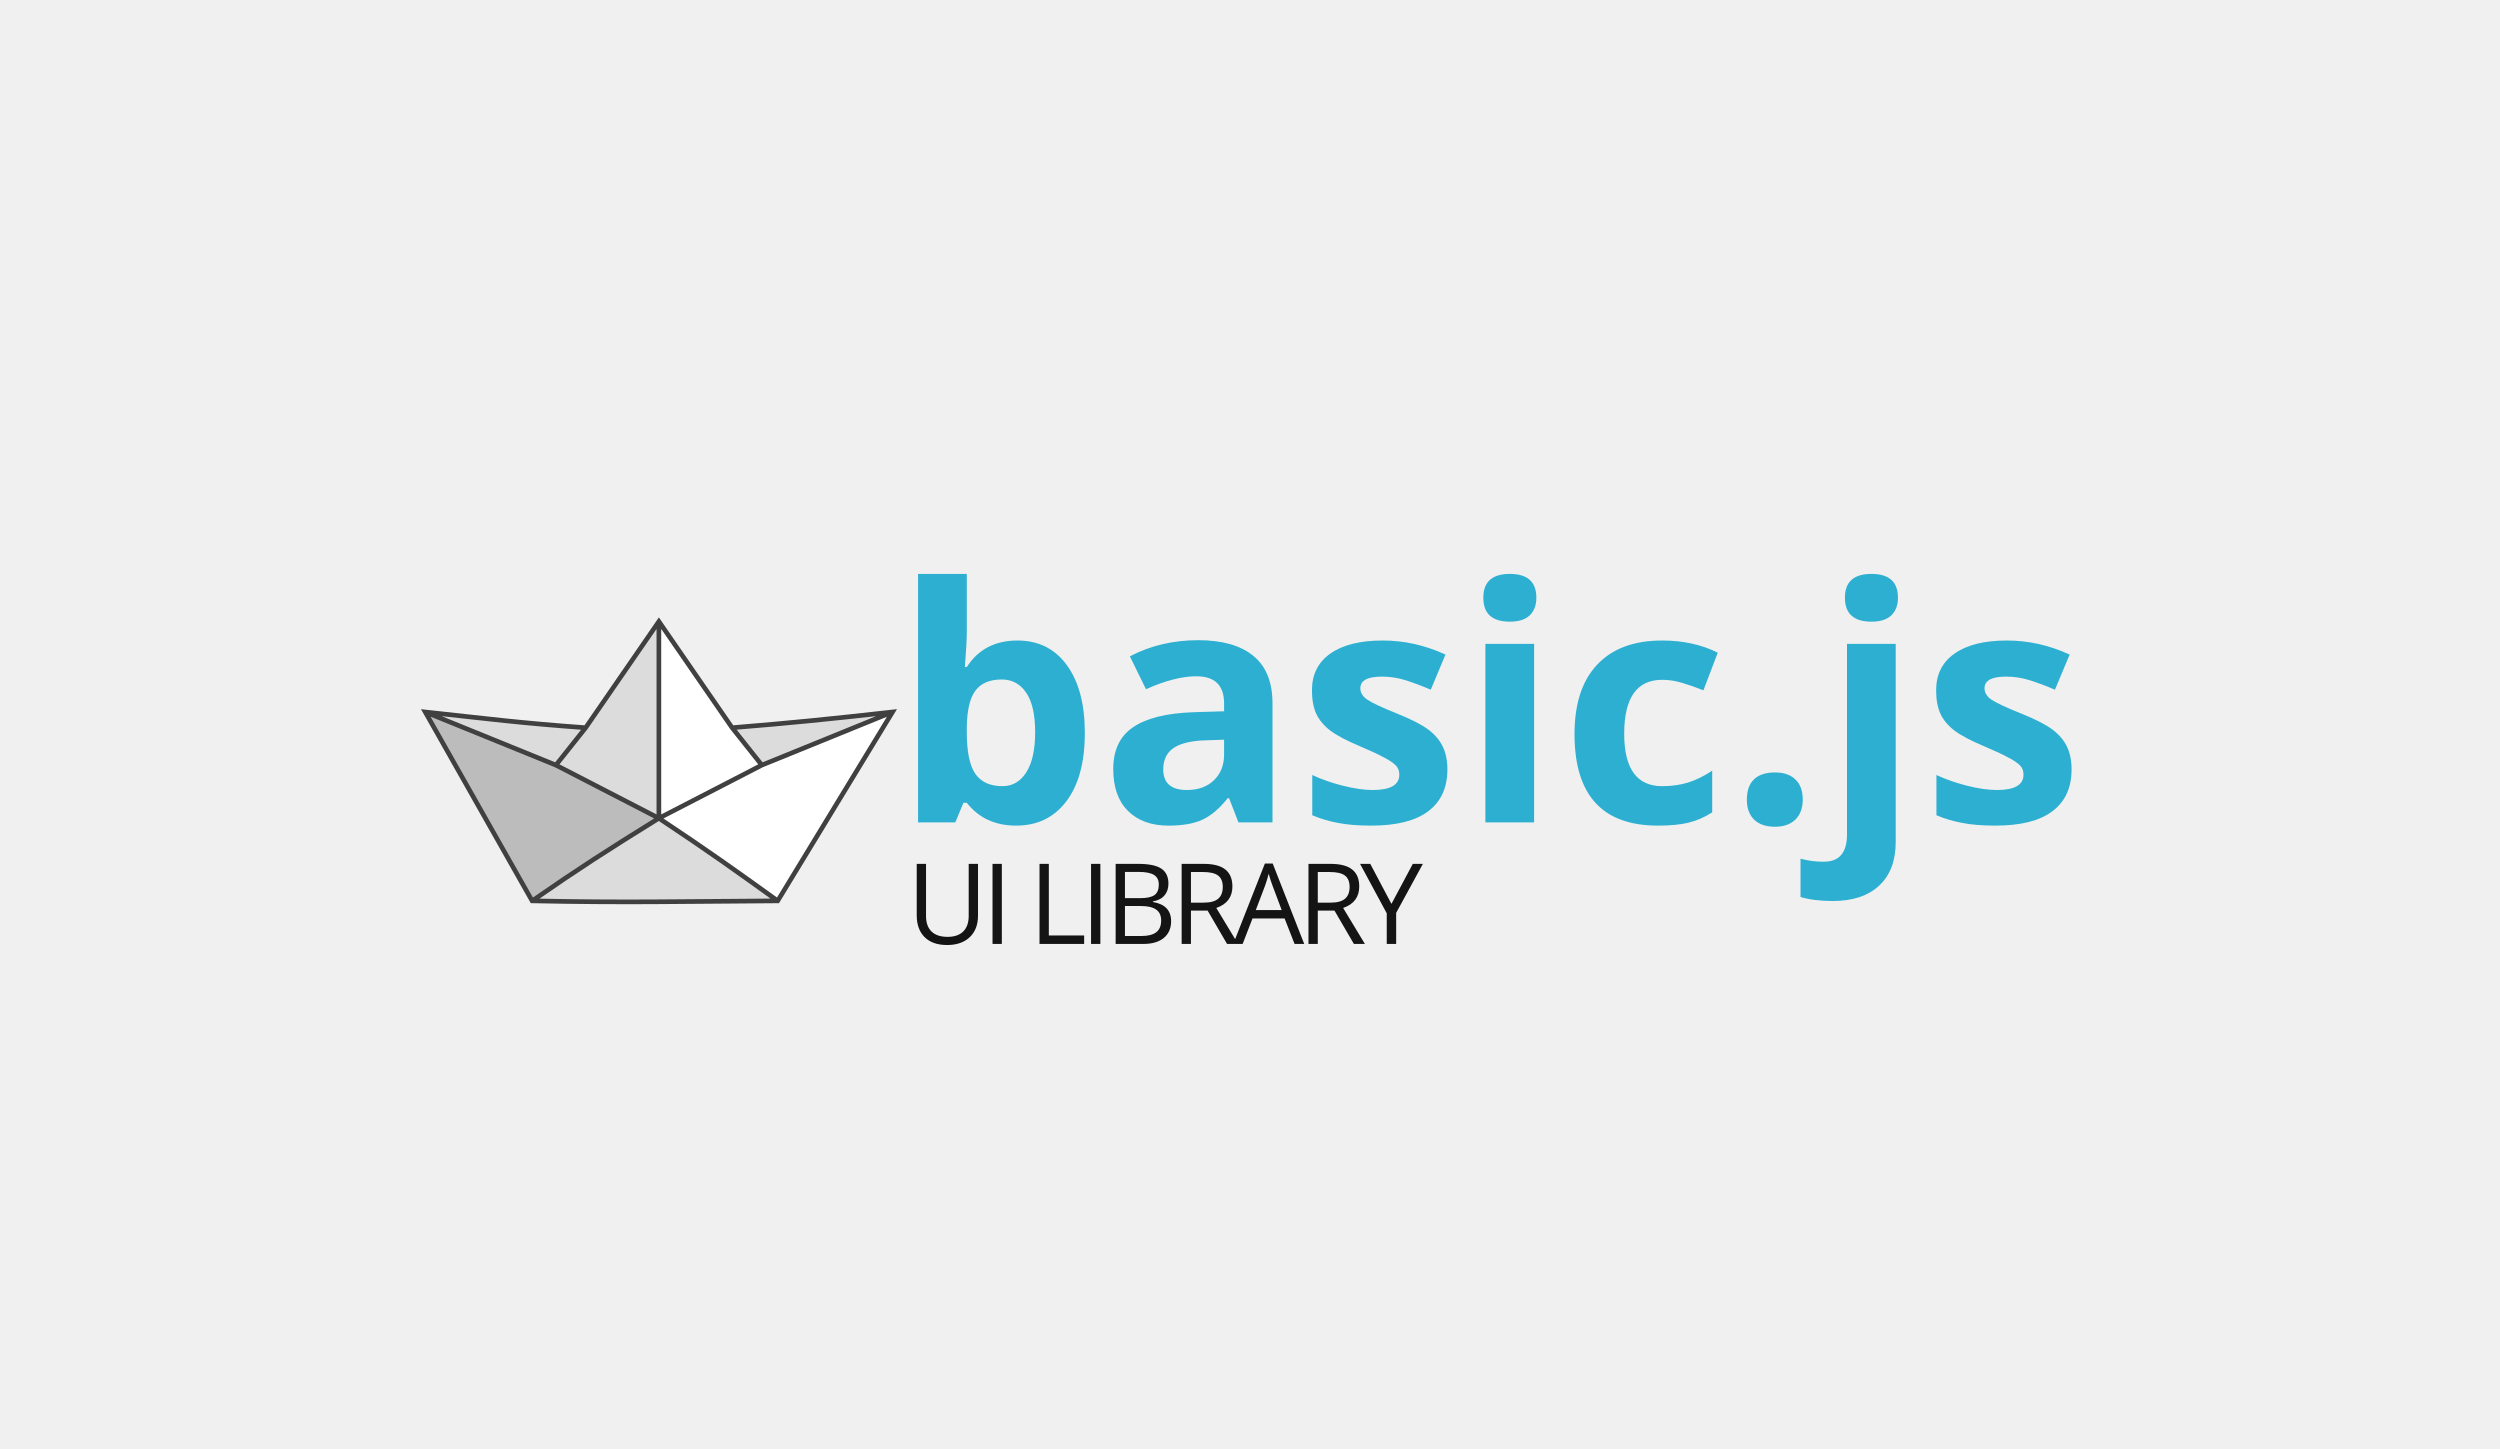
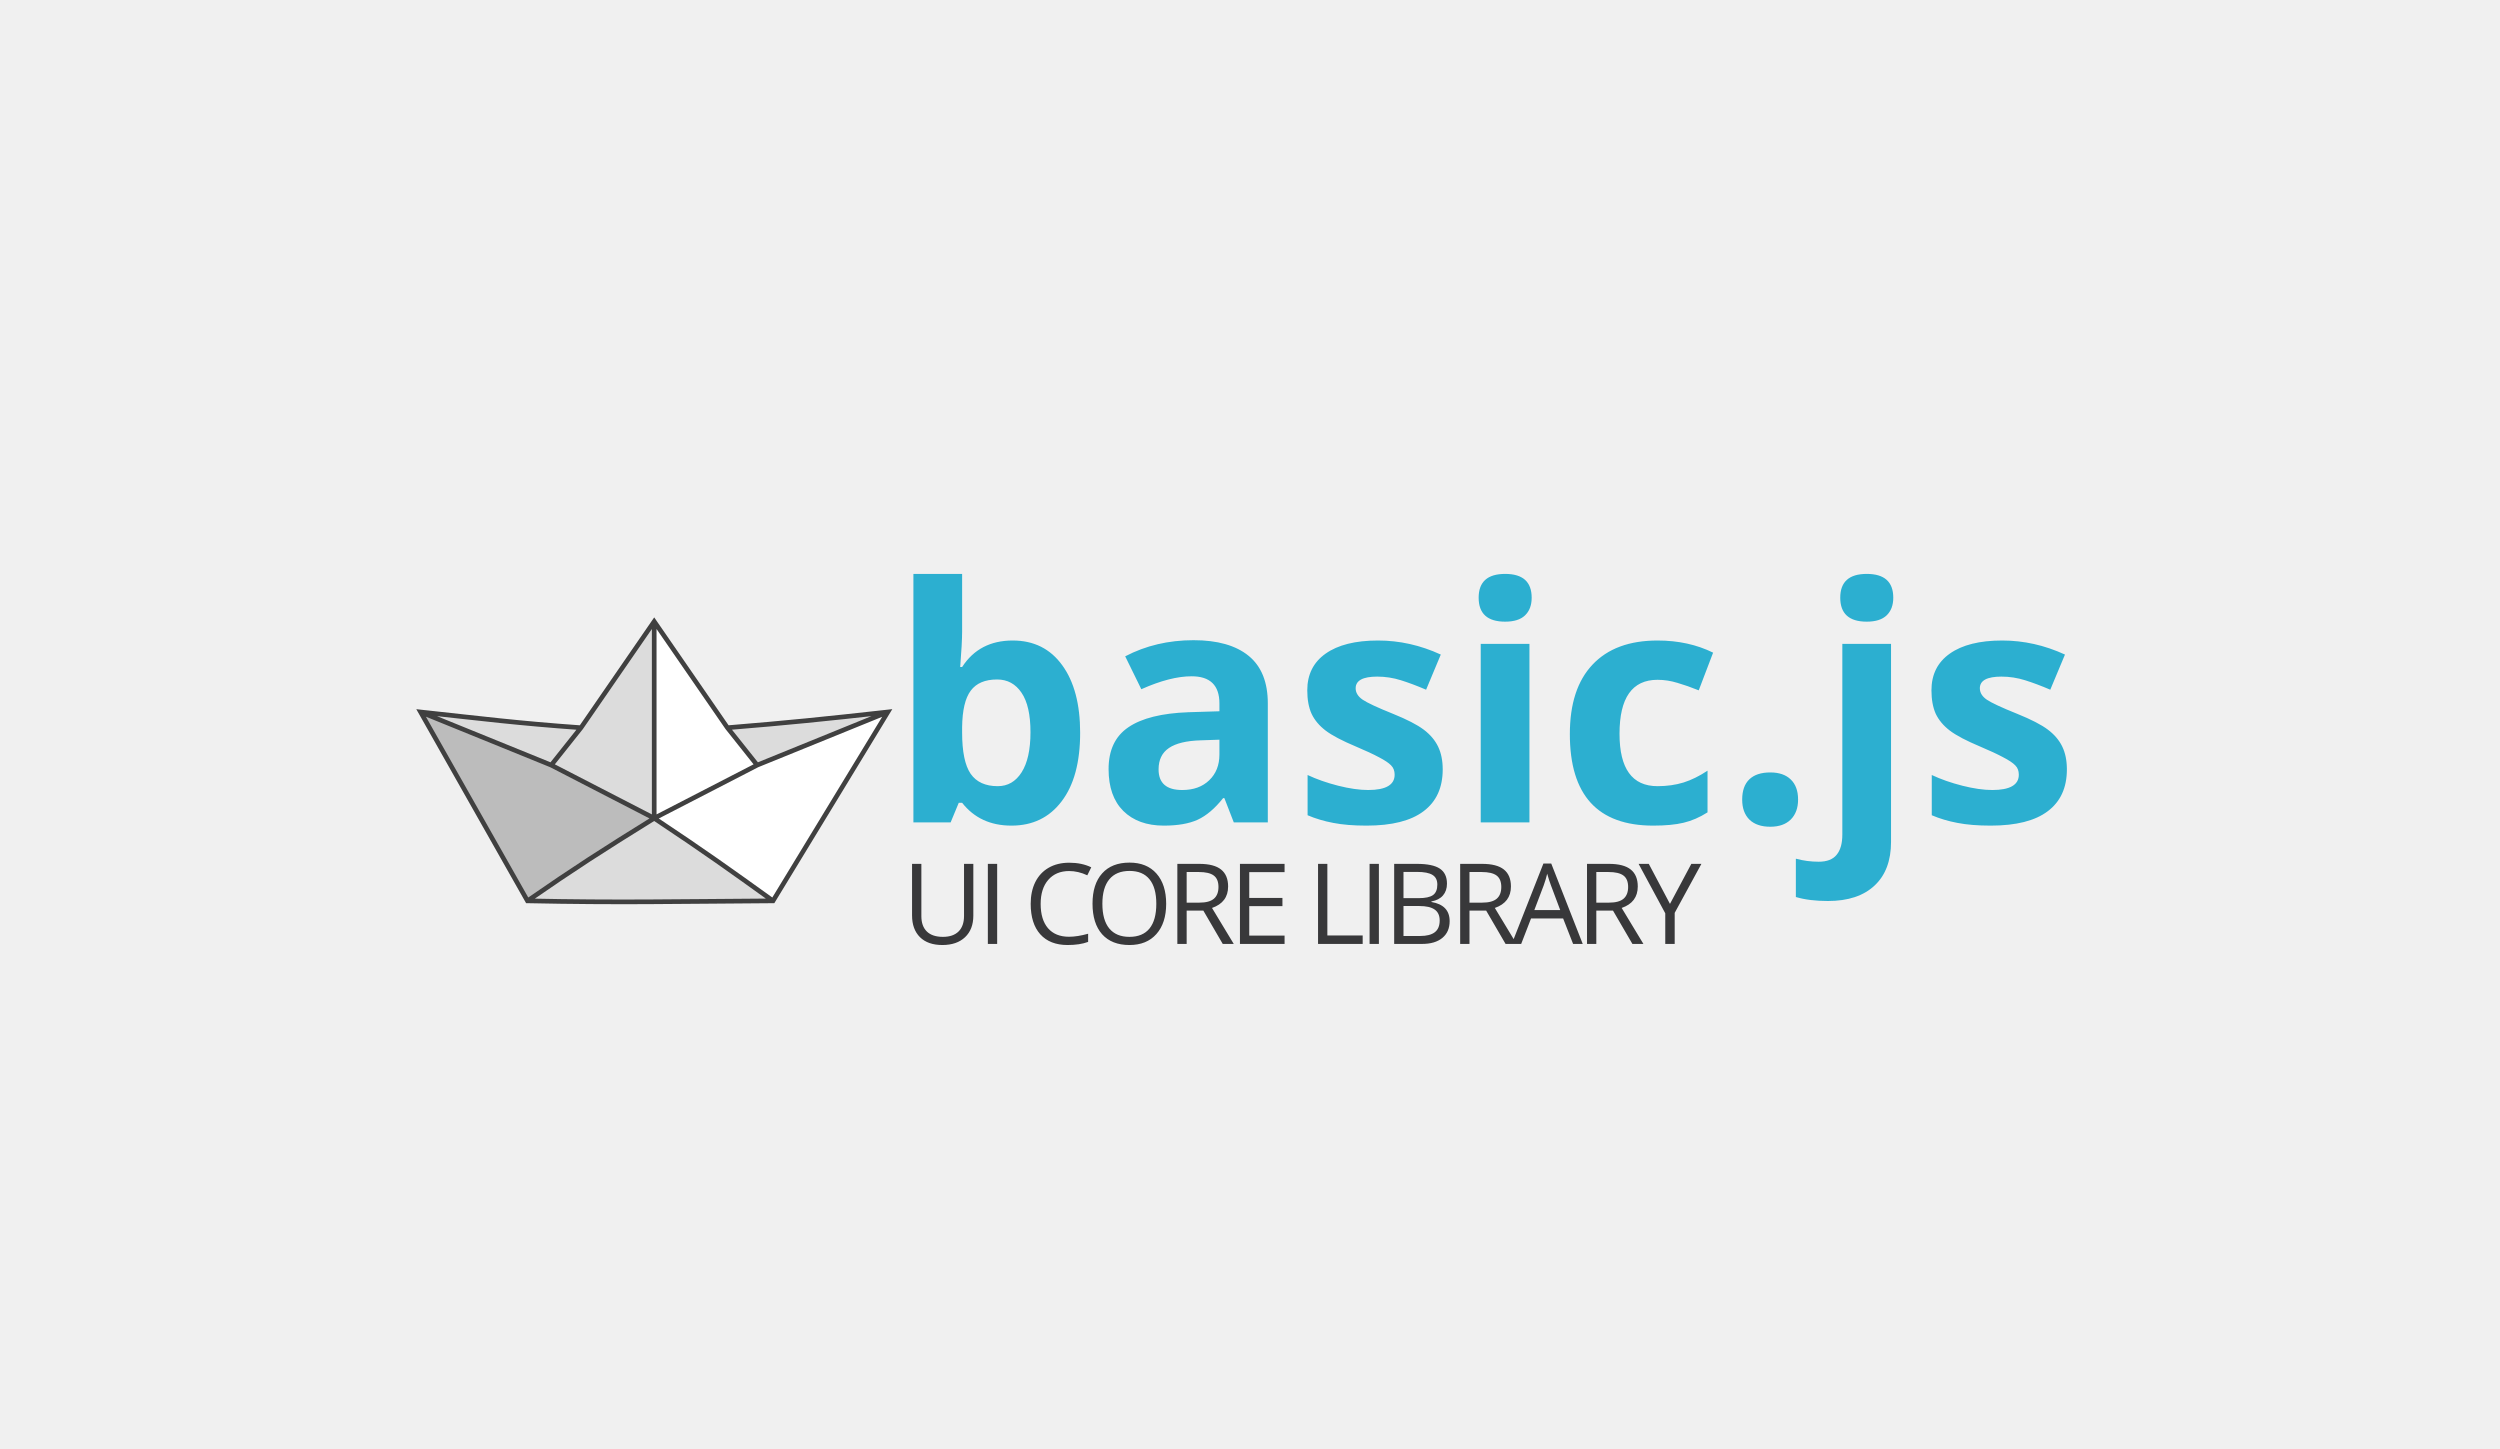
<svg xmlns="http://www.w3.org/2000/svg" width="535" height="310" viewBox="0 0 535 310" fill="none">
-   <g transform="translate(-16 0)">
-     <path opacity="0.95" d="M233.729 137.069C238.24 137.069 241.772 138.835 244.324 142.367C246.876 145.876 248.152 150.696 248.152 156.825C248.152 163.137 246.831 168.025 244.188 171.488C241.567 174.952 237.99 176.684 233.455 176.684C228.966 176.684 225.446 175.054 222.894 171.796H222.176L220.433 176H212.469V122.816H222.894V135.189C222.894 136.762 222.757 139.28 222.483 142.743H222.894C225.332 138.961 228.943 137.069 233.729 137.069ZM230.379 145.409C227.804 145.409 225.924 146.207 224.739 147.802C223.554 149.374 222.939 151.983 222.894 155.629V156.757C222.894 160.858 223.497 163.798 224.705 165.575C225.936 167.353 227.872 168.241 230.516 168.241C232.658 168.241 234.355 167.261 235.608 165.302C236.884 163.319 237.522 160.448 237.522 156.688C237.522 152.929 236.884 150.115 235.608 148.246C234.332 146.355 232.589 145.409 230.379 145.409ZM281.033 176L279.017 170.805H278.743C276.989 173.015 275.177 174.553 273.309 175.419C271.463 176.262 269.048 176.684 266.062 176.684C262.394 176.684 259.5 175.635 257.381 173.539C255.285 171.443 254.236 168.458 254.236 164.584C254.236 160.528 255.649 157.543 258.475 155.629C261.323 153.692 265.607 152.621 271.326 152.416L277.957 152.211V150.536C277.957 146.662 275.975 144.726 272.01 144.726C268.956 144.726 265.368 145.648 261.243 147.494L257.791 140.453C262.189 138.152 267.065 137.001 272.42 137.001C277.547 137.001 281.478 138.118 284.212 140.351C286.946 142.584 288.313 145.979 288.313 150.536V176H281.033ZM277.957 158.295L273.924 158.432C270.893 158.523 268.637 159.07 267.156 160.072C265.675 161.075 264.935 162.602 264.935 164.652C264.935 167.592 266.621 169.062 269.993 169.062C272.409 169.062 274.334 168.367 275.77 166.977C277.228 165.587 277.957 163.741 277.957 161.439V158.295ZM325.74 164.652C325.74 168.572 324.373 171.557 321.639 173.607C318.927 175.658 314.86 176.684 309.437 176.684C306.657 176.684 304.287 176.49 302.327 176.103C300.368 175.738 298.533 175.191 296.824 174.462V165.849C298.761 166.76 300.937 167.523 303.353 168.139C305.791 168.754 307.933 169.062 309.778 169.062C313.561 169.062 315.452 167.968 315.452 165.78C315.452 164.96 315.201 164.299 314.7 163.798C314.199 163.274 313.333 162.693 312.103 162.055C310.872 161.394 309.231 160.631 307.181 159.765C304.241 158.534 302.076 157.395 300.687 156.347C299.319 155.299 298.317 154.102 297.679 152.758C297.063 151.391 296.756 149.716 296.756 147.733C296.756 144.338 298.066 141.718 300.687 139.872C303.33 138.004 307.067 137.069 311.897 137.069C316.5 137.069 320.978 138.072 325.33 140.077L322.186 147.597C320.271 146.776 318.483 146.104 316.819 145.58C315.156 145.056 313.458 144.794 311.727 144.794C308.65 144.794 307.112 145.626 307.112 147.289C307.112 148.223 307.602 149.032 308.582 149.716C309.585 150.399 311.761 151.413 315.11 152.758C318.095 153.965 320.283 155.093 321.673 156.142C323.063 157.19 324.088 158.397 324.749 159.765C325.41 161.132 325.74 162.761 325.74 164.652ZM333.431 127.909C333.431 124.514 335.322 122.816 339.104 122.816C342.887 122.816 344.778 124.514 344.778 127.909C344.778 129.527 344.3 130.792 343.343 131.703C342.409 132.592 340.996 133.036 339.104 133.036C335.322 133.036 333.431 131.327 333.431 127.909ZM344.3 176H333.875V137.787H344.3V176ZM370.789 176.684C358.895 176.684 352.947 170.155 352.947 157.099C352.947 150.604 354.565 145.648 357.801 142.23C361.036 138.79 365.674 137.069 371.712 137.069C376.132 137.069 380.097 137.935 383.606 139.667L380.53 147.733C378.89 147.073 377.363 146.537 375.95 146.127C374.537 145.694 373.125 145.478 371.712 145.478C366.289 145.478 363.577 149.328 363.577 157.03C363.577 164.504 366.289 168.241 371.712 168.241C373.717 168.241 375.574 167.979 377.283 167.455C378.992 166.908 380.701 166.065 382.41 164.926V173.847C380.724 174.918 379.015 175.658 377.283 176.068C375.574 176.479 373.41 176.684 370.789 176.684ZM389.827 171.112C389.827 169.198 390.34 167.751 391.365 166.771C392.391 165.792 393.883 165.302 395.843 165.302C397.734 165.302 399.192 165.803 400.218 166.806C401.266 167.808 401.79 169.244 401.79 171.112C401.79 172.912 401.266 174.337 400.218 175.385C399.17 176.41 397.711 176.923 395.843 176.923C393.929 176.923 392.448 176.422 391.399 175.419C390.351 174.394 389.827 172.958 389.827 171.112ZM408.182 192.816C405.516 192.816 403.226 192.532 401.312 191.962V183.759C402.907 184.192 404.536 184.408 406.199 184.408C407.954 184.408 409.23 183.918 410.027 182.938C410.848 181.959 411.258 180.512 411.258 178.598V137.787H421.683V180.136C421.683 184.192 420.509 187.313 418.162 189.501C415.815 191.711 412.488 192.816 408.182 192.816ZM410.813 127.909C410.813 124.514 412.705 122.816 416.487 122.816C420.27 122.816 422.161 124.514 422.161 127.909C422.161 129.527 421.683 130.792 420.726 131.703C419.791 132.592 418.379 133.036 416.487 133.036C412.705 133.036 410.813 131.327 410.813 127.909ZM459.314 164.652C459.314 168.572 457.947 171.557 455.213 173.607C452.501 175.658 448.434 176.684 443.011 176.684C440.231 176.684 437.861 176.49 435.901 176.103C433.942 175.738 432.107 175.191 430.398 174.462V165.849C432.335 166.76 434.511 167.523 436.927 168.139C439.365 168.754 441.507 169.062 443.353 169.062C447.135 169.062 449.026 167.968 449.026 165.78C449.026 164.96 448.776 164.299 448.274 163.798C447.773 163.274 446.907 162.693 445.677 162.055C444.446 161.394 442.806 160.631 440.755 159.765C437.815 158.534 435.651 157.395 434.261 156.347C432.894 155.299 431.891 154.102 431.253 152.758C430.638 151.391 430.33 149.716 430.33 147.733C430.33 144.338 431.64 141.718 434.261 139.872C436.904 138.004 440.641 137.069 445.472 137.069C450.075 137.069 454.552 138.072 458.904 140.077L455.76 147.597C453.846 146.776 452.057 146.104 450.394 145.58C448.73 145.056 447.033 144.794 445.301 144.794C442.225 144.794 440.687 145.626 440.687 147.289C440.687 148.223 441.176 149.032 442.156 149.716C443.159 150.399 445.335 151.413 448.685 152.758C451.67 153.965 453.857 155.093 455.247 156.142C456.637 157.19 457.662 158.397 458.323 159.765C458.984 161.132 459.314 162.761 459.314 164.652Z" fill="#23ACCF" />
-     <path d="M225.293 184.867V195.953C225.293 197.906 224.703 199.441 223.523 200.559C222.344 201.676 220.723 202.234 218.66 202.234C216.598 202.234 215 201.672 213.867 200.547C212.742 199.422 212.18 197.875 212.18 195.906V184.867H214.172V196.047C214.172 197.477 214.562 198.574 215.344 199.34C216.125 200.105 217.273 200.488 218.789 200.488C220.234 200.488 221.348 200.105 222.129 199.34C222.91 198.566 223.301 197.461 223.301 196.023V184.867H225.293ZM228.4 202V184.867H230.392V202H228.4ZM238.457 202V184.867H240.45V200.195H248.008V202H238.457ZM249.486 202V184.867H251.478V202H249.486ZM254.749 184.867H259.589C261.862 184.867 263.507 185.207 264.523 185.887C265.538 186.566 266.046 187.641 266.046 189.109C266.046 190.125 265.761 190.965 265.191 191.629C264.628 192.285 263.804 192.711 262.718 192.906V193.023C265.32 193.469 266.62 194.836 266.62 197.125C266.62 198.656 266.101 199.852 265.062 200.711C264.03 201.57 262.585 202 260.726 202H254.749V184.867ZM256.741 192.203H260.023C261.429 192.203 262.441 191.984 263.058 191.547C263.675 191.102 263.984 190.355 263.984 189.309C263.984 188.348 263.64 187.656 262.952 187.234C262.265 186.805 261.171 186.59 259.671 186.59H256.741V192.203ZM256.741 193.891V200.301H260.316C261.698 200.301 262.737 200.035 263.433 199.504C264.136 198.965 264.487 198.125 264.487 196.984C264.487 195.922 264.128 195.141 263.409 194.641C262.698 194.141 261.612 193.891 260.152 193.891H256.741ZM270.864 194.875V202H268.872V184.867H273.571C275.673 184.867 277.223 185.27 278.223 186.074C279.231 186.879 279.735 188.09 279.735 189.707C279.735 191.973 278.587 193.504 276.29 194.301L280.942 202H278.587L274.438 194.875H270.864ZM270.864 193.164H273.594C275.001 193.164 276.032 192.887 276.688 192.332C277.344 191.77 277.673 190.93 277.673 189.812C277.673 188.68 277.337 187.863 276.665 187.363C276.001 186.863 274.93 186.613 273.454 186.613H270.864V193.164ZM293.037 202L290.904 196.551H284.037L281.928 202H279.912L286.686 184.797H288.361L295.1 202H293.037ZM290.283 194.758L288.291 189.449C288.033 188.777 287.768 187.953 287.494 186.977C287.322 187.727 287.076 188.551 286.756 189.449L284.74 194.758H290.283ZM298.007 194.875V202H296.015V184.867H300.714C302.816 184.867 304.367 185.27 305.367 186.074C306.375 186.879 306.878 188.09 306.878 189.707C306.878 191.973 305.73 193.504 303.433 194.301L308.085 202H305.73L301.582 194.875H298.007ZM298.007 193.164H300.738C302.144 193.164 303.175 192.887 303.832 192.332C304.488 191.77 304.816 190.93 304.816 189.812C304.816 188.68 304.48 187.863 303.808 187.363C303.144 186.863 302.074 186.613 300.597 186.613H298.007V193.164ZM313.77 193.434L318.341 184.867H320.497L314.778 195.355V202H312.763V195.449L307.056 184.867H309.235L313.77 193.434Z" fill="#141414" />
-     <path d="M157 175.101V133L141.328 155.734L134.966 163.734L157 175.101Z" fill="#DCDCDC" />
-     <path d="M129.881 192.783C149.595 193.196 161.124 192.917 182.424 192.783C173.34 186.251 167.897 182.339 157 175.101C145.945 181.959 139.995 185.775 129.881 192.783Z" fill="#DCDCDC" />
-     <path d="M107 152.366L134.966 163.734L141.328 155.734C127.664 154.759 120.213 153.8 107 152.366Z" fill="#DCDCDC" />
-     <path d="M179.034 163.734L207 152.366C193.318 153.892 185.717 154.665 172.672 155.734L179.034 163.734Z" fill="#DCDCDC" />
-     <path d="M107 152.366L129.881 192.783C139.995 185.775 145.945 181.959 157 175.101L134.966 163.734L107 152.366Z" fill="#BCBCBC" />
-     <path d="M157 175.101L179.034 163.734L172.672 155.734L157 133V175.101Z" fill="white" />
-     <path d="M182.424 192.783L207 152.366L179.034 163.734L157 175.101C167.897 182.339 173.34 186.251 182.424 192.783Z" fill="white" />
-     <path d="M141.328 155.734C127.664 154.759 120.213 153.8 107 152.366L129.881 192.783C149.595 193.196 161.124 192.917 182.424 192.783L207 152.366C193.318 153.892 185.717 154.665 172.672 155.734M107 152.366L134.966 163.734M129.881 192.783C139.995 185.775 145.945 181.959 157 175.101M182.424 192.783C173.34 186.251 167.897 182.339 157 175.101M207 152.366L179.034 163.734M157 175.101L179.034 163.734M157 175.101V133M157 175.101L134.966 163.734M134.966 163.734L141.328 155.734L157 133L172.672 155.734L179.034 163.734" stroke="#404040" />
+   <path opacity="0.95" d="M216.729 137.069C221.24 137.069 224.772 138.835 227.324 142.367C229.876 145.876 231.152 150.696 231.152 156.825C231.152 163.137 229.831 168.025 227.188 171.488C224.567 174.952 220.99 176.684 216.455 176.684C211.966 176.684 208.446 175.054 205.894 171.796H205.176L203.433 176H195.469V122.816H205.894V135.189C205.894 136.762 205.757 139.28 205.483 142.743H205.894C208.332 138.961 211.943 137.069 216.729 137.069ZM213.379 145.409C210.804 145.409 208.924 146.207 207.739 147.802C206.554 149.374 205.939 151.983 205.894 155.629V156.757C205.894 160.858 206.497 163.798 207.705 165.575C208.936 167.353 210.872 168.241 213.516 168.241C215.658 168.241 217.355 167.261 218.608 165.302C219.884 163.319 220.522 160.448 220.522 156.688C220.522 152.929 219.884 150.115 218.608 148.246C217.332 146.355 215.589 145.409 213.379 145.409ZM264.033 176L262.017 170.805H261.743C259.989 173.015 258.177 174.553 256.309 175.419C254.463 176.262 252.048 176.684 249.062 176.684C245.394 176.684 242.5 175.635 240.381 173.539C238.285 171.443 237.236 168.458 237.236 164.584C237.236 160.528 238.649 157.543 241.475 155.629C244.323 153.692 248.607 152.621 254.326 152.416L260.957 152.211V150.536C260.957 146.662 258.975 144.726 255.01 144.726C251.956 144.726 248.368 145.648 244.243 147.494L240.791 140.453C245.189 138.152 250.065 137.001 255.42 137.001C260.547 137.001 264.478 138.118 267.212 140.351C269.946 142.584 271.313 145.979 271.313 150.536V176H264.033ZM260.957 158.295L256.924 158.432C253.893 158.523 251.637 159.07 250.156 160.072C248.675 161.075 247.935 162.602 247.935 164.652C247.935 167.592 249.621 169.062 252.993 169.062C255.409 169.062 257.334 168.367 258.77 166.977C260.228 165.587 260.957 163.741 260.957 161.439V158.295ZM308.74 164.652C308.74 168.572 307.373 171.557 304.639 173.607C301.927 175.658 297.86 176.684 292.437 176.684C289.657 176.684 287.287 176.49 285.327 176.103C283.368 175.738 281.533 175.191 279.824 174.462V165.849C281.761 166.76 283.937 167.523 286.353 168.139C288.791 168.754 290.933 169.062 292.778 169.062C296.561 169.062 298.452 167.968 298.452 165.78C298.452 164.96 298.201 164.299 297.7 163.798C297.199 163.274 296.333 162.693 295.103 162.055C293.872 161.394 292.231 160.631 290.181 159.765C287.241 158.534 285.076 157.395 283.687 156.347C282.319 155.299 281.317 154.102 280.679 152.758C280.063 151.391 279.756 149.716 279.756 147.733C279.756 144.338 281.066 141.718 283.687 139.872C286.33 138.004 290.067 137.069 294.897 137.069C299.5 137.069 303.978 138.072 308.33 140.077L305.186 147.597C303.271 146.776 301.483 146.104 299.819 145.58C298.156 145.056 296.458 144.794 294.727 144.794C291.65 144.794 290.112 145.626 290.112 147.289C290.112 148.223 290.602 149.032 291.582 149.716C292.585 150.399 294.761 151.413 298.11 152.758C301.095 153.965 303.283 155.093 304.673 156.142C306.063 157.19 307.088 158.397 307.749 159.765C308.41 161.132 308.74 162.761 308.74 164.652ZM316.431 127.909C316.431 124.514 318.322 122.816 322.104 122.816C325.887 122.816 327.778 124.514 327.778 127.909C327.778 129.527 327.3 130.792 326.343 131.703C325.409 132.592 323.996 133.036 322.104 133.036C318.322 133.036 316.431 131.327 316.431 127.909ZM327.3 176H316.875V137.787H327.3V176ZM353.789 176.684C341.895 176.684 335.947 170.155 335.947 157.099C335.947 150.604 337.565 145.648 340.801 142.23C344.036 138.79 348.674 137.069 354.712 137.069C359.132 137.069 363.097 137.935 366.606 139.667L363.53 147.733C361.89 147.073 360.363 146.537 358.95 146.127C357.537 145.694 356.125 145.478 354.712 145.478C349.289 145.478 346.577 149.328 346.577 157.03C346.577 164.504 349.289 168.241 354.712 168.241C356.717 168.241 358.574 167.979 360.283 167.455C361.992 166.908 363.701 166.065 365.41 164.926V173.847C363.724 174.918 362.015 175.658 360.283 176.068C358.574 176.479 356.41 176.684 353.789 176.684ZM372.827 171.112C372.827 169.198 373.34 167.751 374.365 166.771C375.391 165.792 376.883 165.302 378.843 165.302C380.734 165.302 382.192 165.803 383.218 166.806C384.266 167.808 384.79 169.244 384.79 171.112C384.79 172.912 384.266 174.337 383.218 175.385C382.17 176.41 380.711 176.923 378.843 176.923C376.929 176.923 375.448 176.422 374.399 175.419C373.351 174.394 372.827 172.958 372.827 171.112ZM391.182 192.816C388.516 192.816 386.226 192.532 384.312 191.962V183.759C385.907 184.192 387.536 184.408 389.199 184.408C390.954 184.408 392.23 183.918 393.027 182.938C393.848 181.959 394.258 180.512 394.258 178.598V137.787H404.683V180.136C404.683 184.192 403.509 187.313 401.162 189.501C398.815 191.711 395.488 192.816 391.182 192.816ZM393.813 127.909C393.813 124.514 395.705 122.816 399.487 122.816C403.27 122.816 405.161 124.514 405.161 127.909C405.161 129.527 404.683 130.792 403.726 131.703C402.791 132.592 401.379 133.036 399.487 133.036C395.705 133.036 393.813 131.327 393.813 127.909ZM442.314 164.652C442.314 168.572 440.947 171.557 438.213 173.607C435.501 175.658 431.434 176.684 426.011 176.684C423.231 176.684 420.861 176.49 418.901 176.103C416.942 175.738 415.107 175.191 413.398 174.462V165.849C415.335 166.76 417.511 167.523 419.927 168.139C422.365 168.754 424.507 169.062 426.353 169.062C430.135 169.062 432.026 167.968 432.026 165.78C432.026 164.96 431.776 164.299 431.274 163.798C430.773 163.274 429.907 162.693 428.677 162.055C427.446 161.394 425.806 160.631 423.755 159.765C420.815 158.534 418.651 157.395 417.261 156.347C415.894 155.299 414.891 154.102 414.253 152.758C413.638 151.391 413.33 149.716 413.33 147.733C413.33 144.338 414.64 141.718 417.261 139.872C419.904 138.004 423.641 137.069 428.472 137.069C433.075 137.069 437.552 138.072 441.904 140.077L438.76 147.597C436.846 146.776 435.057 146.104 433.394 145.58C431.73 145.056 430.033 144.794 428.301 144.794C425.225 144.794 423.687 145.626 423.687 147.289C423.687 148.223 424.176 149.032 425.156 149.716C426.159 150.399 428.335 151.413 431.685 152.758C434.67 153.965 436.857 155.093 438.247 156.142C439.637 157.19 440.662 158.397 441.323 159.765C441.984 161.132 442.314 162.761 442.314 164.652Z" fill="#23ACCF" />
+   <path d="M208.293 184.867V195.953C208.293 197.906 207.703 199.441 206.523 200.559C205.344 201.676 203.723 202.234 201.66 202.234C199.598 202.234 198 201.672 196.867 200.547C195.742 199.422 195.18 197.875 195.18 195.906V184.867H197.172V196.047C197.172 197.477 197.562 198.574 198.344 199.34C199.125 200.105 200.273 200.488 201.789 200.488C203.234 200.488 204.348 200.105 205.129 199.34C205.91 198.566 206.301 197.461 206.301 196.023V184.867H208.293ZM211.4 202V184.867H213.392V202H211.4ZM228.793 186.402C226.91 186.402 225.422 187.031 224.328 188.289C223.243 189.539 222.7 191.254 222.7 193.434C222.7 195.676 223.223 197.41 224.27 198.637C225.325 199.855 226.825 200.465 228.77 200.465C229.965 200.465 231.328 200.25 232.86 199.82V201.566C231.672 202.012 230.207 202.234 228.465 202.234C225.942 202.234 223.993 201.469 222.618 199.938C221.25 198.406 220.567 196.23 220.567 193.41C220.567 191.645 220.895 190.098 221.551 188.77C222.215 187.441 223.168 186.418 224.41 185.699C225.66 184.98 227.129 184.621 228.817 184.621C230.614 184.621 232.184 184.949 233.528 185.605L232.684 187.316C231.387 186.707 230.09 186.402 228.793 186.402ZM249.56 193.41C249.56 196.152 248.865 198.309 247.474 199.879C246.092 201.449 244.166 202.234 241.697 202.234C239.174 202.234 237.224 201.465 235.849 199.926C234.482 198.379 233.799 196.199 233.799 193.387C233.799 190.598 234.486 188.438 235.861 186.906C237.236 185.367 239.189 184.598 241.72 184.598C244.181 184.598 246.103 185.379 247.486 186.941C248.869 188.504 249.56 190.66 249.56 193.41ZM235.908 193.41C235.908 195.73 236.4 197.492 237.385 198.695C238.377 199.891 239.814 200.488 241.697 200.488C243.595 200.488 245.029 199.891 245.998 198.695C246.967 197.5 247.451 195.738 247.451 193.41C247.451 191.105 246.967 189.359 245.998 188.172C245.037 186.977 243.611 186.379 241.72 186.379C239.822 186.379 238.377 186.98 237.385 188.184C236.4 189.379 235.908 191.121 235.908 193.41ZM253.945 194.875V202H251.952V184.867H256.652C258.753 184.867 260.304 185.27 261.304 186.074C262.312 186.879 262.816 188.09 262.816 189.707C262.816 191.973 261.667 193.504 259.37 194.301L264.023 202H261.667L257.519 194.875H253.945ZM253.945 193.164H256.675C258.081 193.164 259.113 192.887 259.769 192.332C260.425 191.77 260.753 190.93 260.753 189.812C260.753 188.68 260.417 187.863 259.745 187.363C259.081 186.863 258.011 186.613 256.534 186.613H253.945V193.164ZM274.899 202H265.348V184.867H274.899V186.637H267.34V192.156H274.442V193.914H267.34V200.219H274.899V202ZM282.062 202V184.867H284.054V200.195H291.613V202H282.062ZM293.091 202V184.867H295.083V202H293.091ZM298.354 184.867H303.194C305.467 184.867 307.112 185.207 308.127 185.887C309.143 186.566 309.651 187.641 309.651 189.109C309.651 190.125 309.366 190.965 308.795 191.629C308.233 192.285 307.409 192.711 306.323 192.906V193.023C308.924 193.469 310.225 194.836 310.225 197.125C310.225 198.656 309.705 199.852 308.666 200.711C307.635 201.57 306.19 202 304.33 202H298.354V184.867ZM300.346 192.203H303.627C305.034 192.203 306.045 191.984 306.662 191.547C307.28 191.102 307.588 190.355 307.588 189.309C307.588 188.348 307.245 187.656 306.557 187.234C305.87 186.805 304.776 186.59 303.276 186.59H300.346V192.203ZM300.346 193.891V200.301H303.92C305.303 200.301 306.342 200.035 307.037 199.504C307.741 198.965 308.092 198.125 308.092 196.984C308.092 195.922 307.733 195.141 307.014 194.641C306.303 194.141 305.217 193.891 303.756 193.891H300.346ZM314.469 194.875V202H312.476V184.867H317.176C319.277 184.867 320.828 185.27 321.828 186.074C322.836 186.879 323.34 188.09 323.34 189.707C323.34 191.973 322.191 193.504 319.894 194.301L324.547 202H322.191L318.043 194.875H314.469ZM314.469 193.164H317.199C318.605 193.164 319.637 192.887 320.293 192.332C320.949 191.77 321.277 190.93 321.277 189.812C321.277 188.68 320.941 187.863 320.269 187.363C319.605 186.863 318.535 186.613 317.058 186.613H314.469V193.164ZM336.642 202L334.509 196.551H327.642L325.533 202H323.517L330.29 184.797H331.966L338.704 202H336.642ZM333.888 194.758L331.896 189.449C331.638 188.777 331.372 187.953 331.099 186.977C330.927 187.727 330.681 188.551 330.361 189.449L328.345 194.758H333.888ZM341.612 194.875V202H339.62V184.867H344.319C346.421 184.867 347.971 185.27 348.971 186.074C349.979 186.879 350.483 188.09 350.483 189.707C350.483 191.973 349.335 193.504 347.038 194.301L351.69 202H349.335L345.186 194.875H341.612ZM341.612 193.164H344.342C345.749 193.164 346.78 192.887 347.436 192.332C348.092 191.77 348.421 190.93 348.421 189.812C348.421 188.68 348.085 187.863 347.413 187.363C346.749 186.863 345.678 186.613 344.202 186.613H341.612V193.164ZM357.375 193.434L361.945 184.867H364.102L358.383 195.355V202H356.367V195.449L350.66 184.867H352.84L357.375 193.434Z" fill="#38383A" />
+   <g style="mix-blend-mode:luminosity">
+     <path d="M140 175.101V133L124.328 155.734L117.966 163.734L140 175.101Z" fill="#DCDCDC" />
+     <path d="M112.881 192.783C132.595 193.196 144.124 192.917 165.424 192.783C156.34 186.251 150.897 182.339 140 175.101C128.945 181.959 122.995 185.775 112.881 192.783Z" fill="#DCDCDC" />
+     <path d="M90 152.366L117.966 163.734L124.328 155.734C110.664 154.759 103.213 153.8 90 152.366Z" fill="#DCDCDC" />
+     <path d="M162.034 163.734L190 152.366C176.318 153.892 168.717 154.665 155.672 155.734L162.034 163.734Z" fill="#DCDCDC" />
+     <path d="M90 152.366L112.881 192.783C122.995 185.775 128.945 181.959 140 175.101L117.966 163.734L90 152.366Z" fill="#BCBCBC" />
+     <path d="M140 175.101L162.034 163.734L155.672 155.734L140 133V175.101Z" fill="white" />
+     <path d="M165.424 192.783L190 152.366L162.034 163.734L140 175.101C150.897 182.339 156.34 186.251 165.424 192.783Z" fill="white" />
+     <path d="M124.328 155.734C110.664 154.759 103.213 153.8 90 152.366L112.881 192.783C132.595 193.196 144.124 192.917 165.424 192.783L190 152.366C176.318 153.892 168.717 154.665 155.672 155.734M90 152.366L117.966 163.734M112.881 192.783C122.995 185.775 128.945 181.959 140 175.101M165.424 192.783C156.34 186.251 150.897 182.339 140 175.101M190 152.366L162.034 163.734M140 175.101L162.034 163.734M140 175.101V133M140 175.101L117.966 163.734M117.966 163.734L124.328 155.734L140 133L155.672 155.734L162.034 163.734" stroke="#404040" />
  </g>
</svg>
